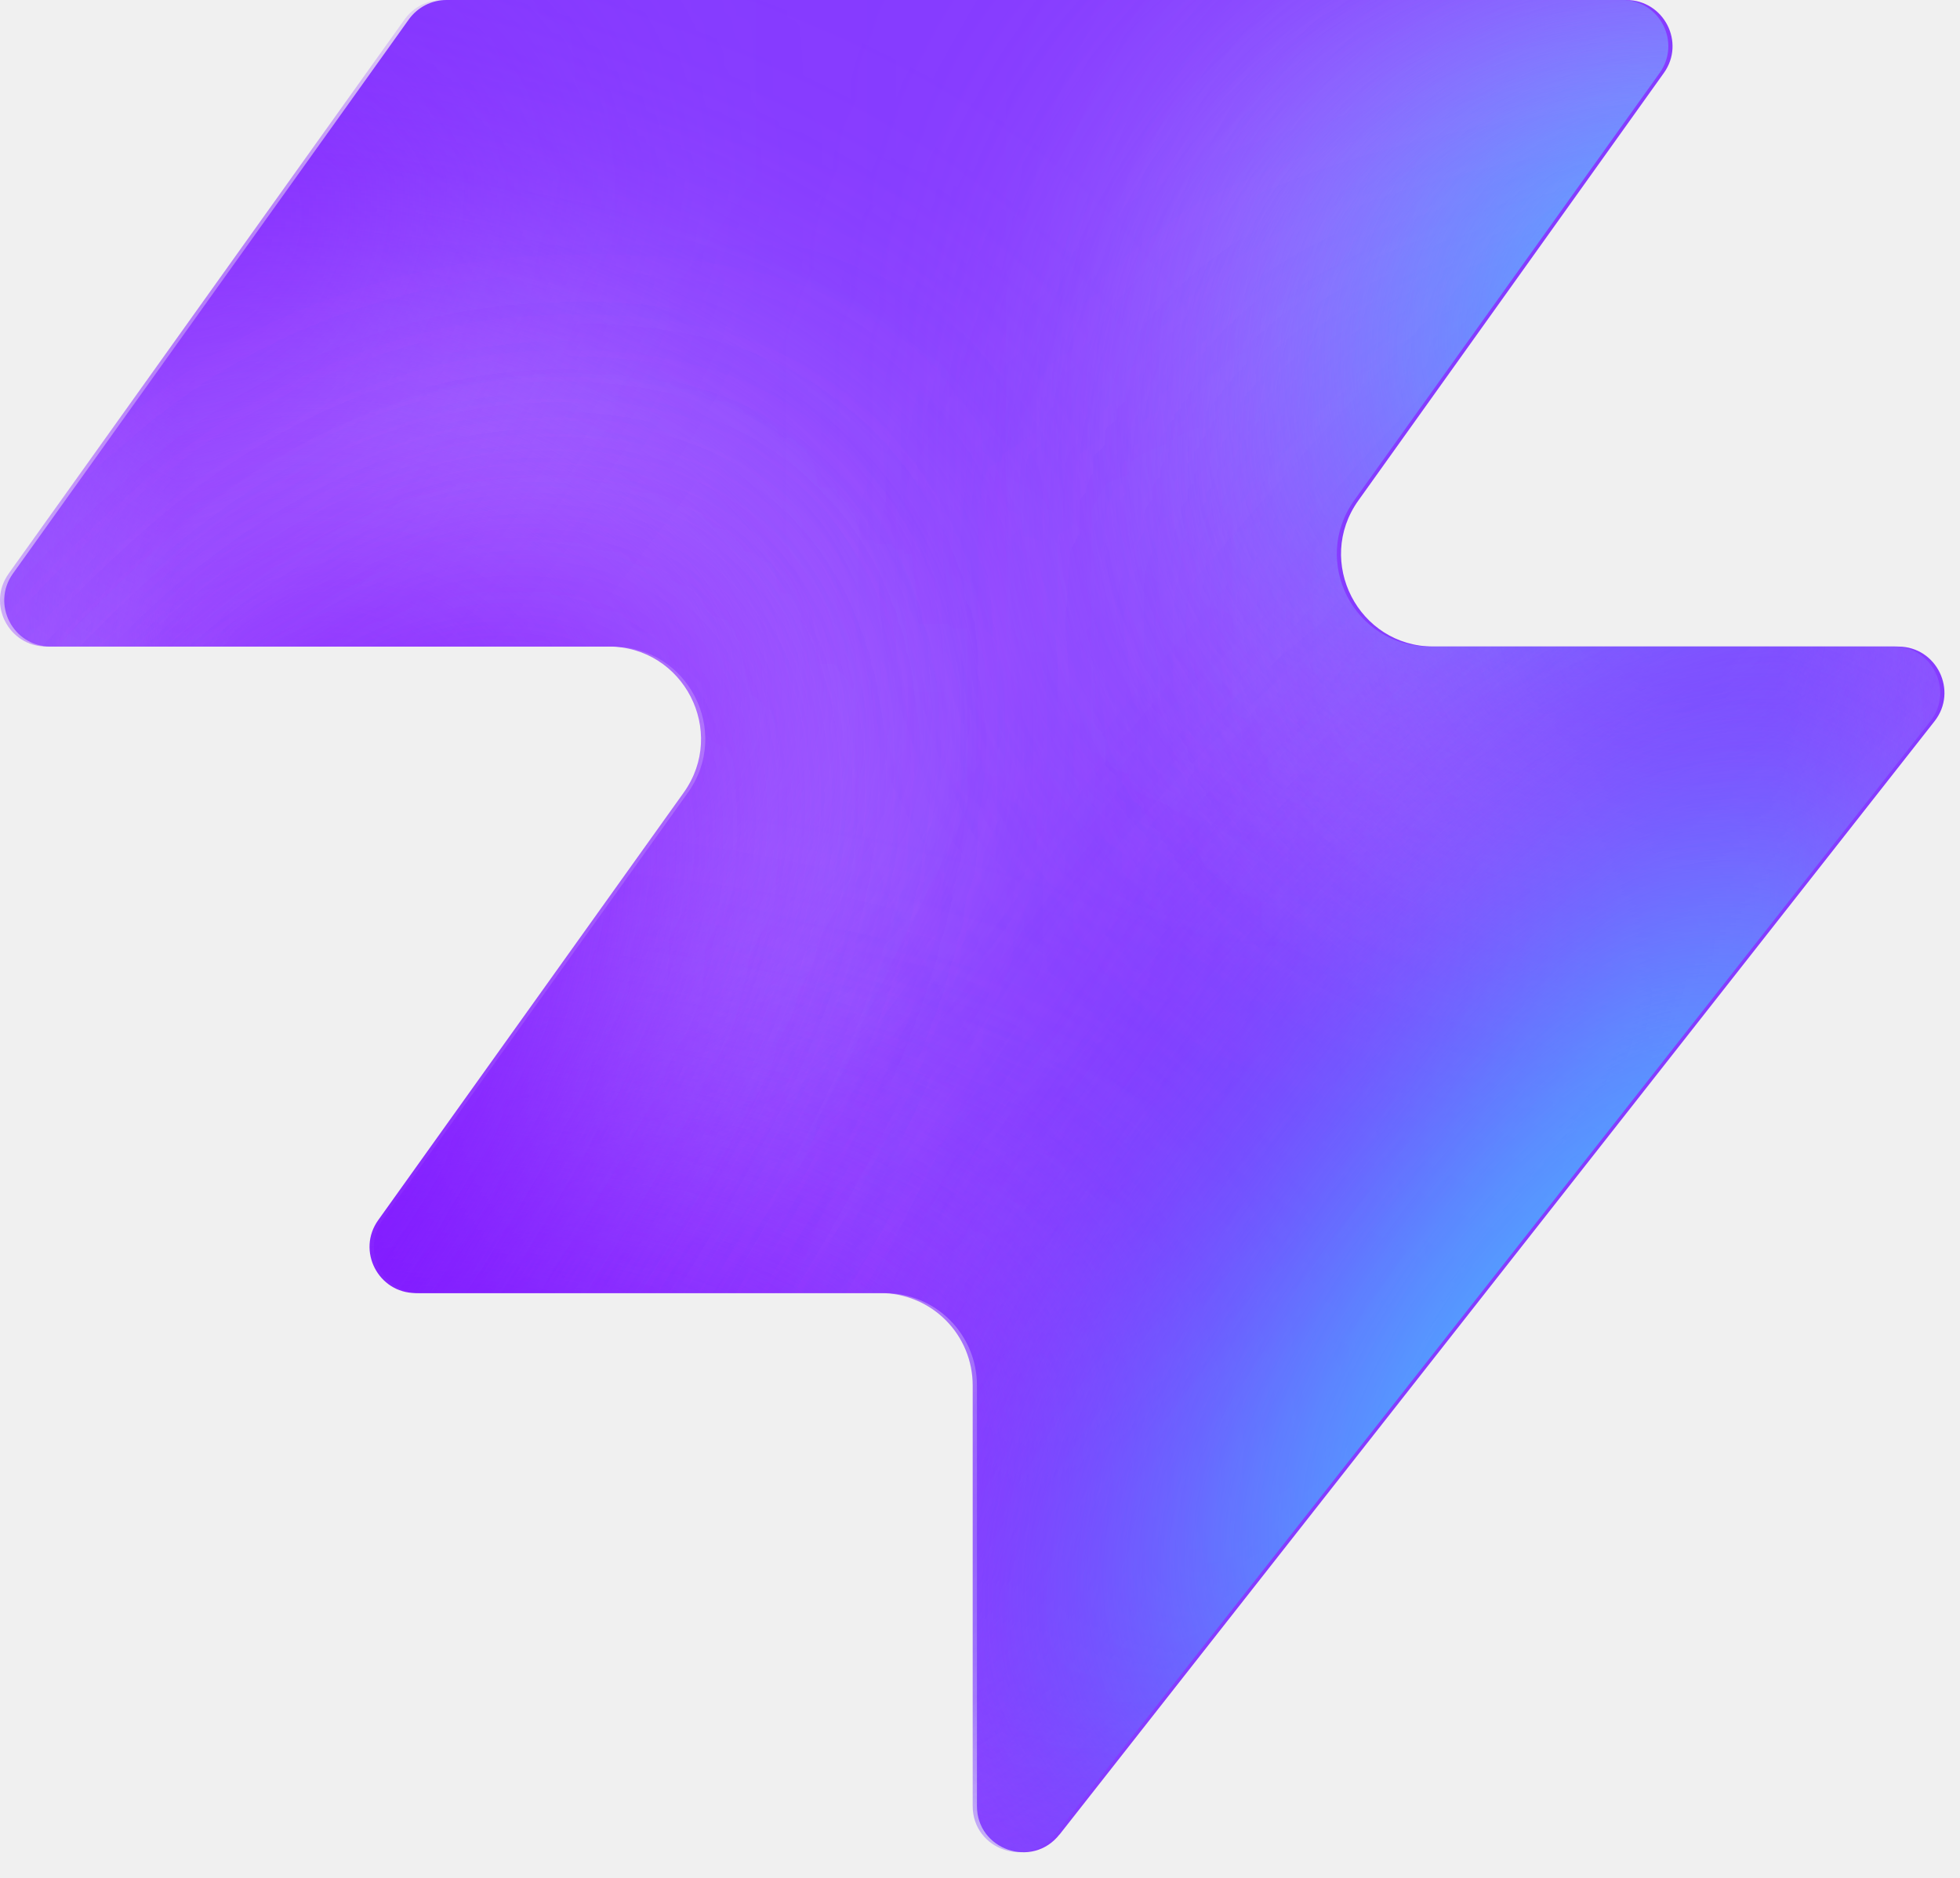
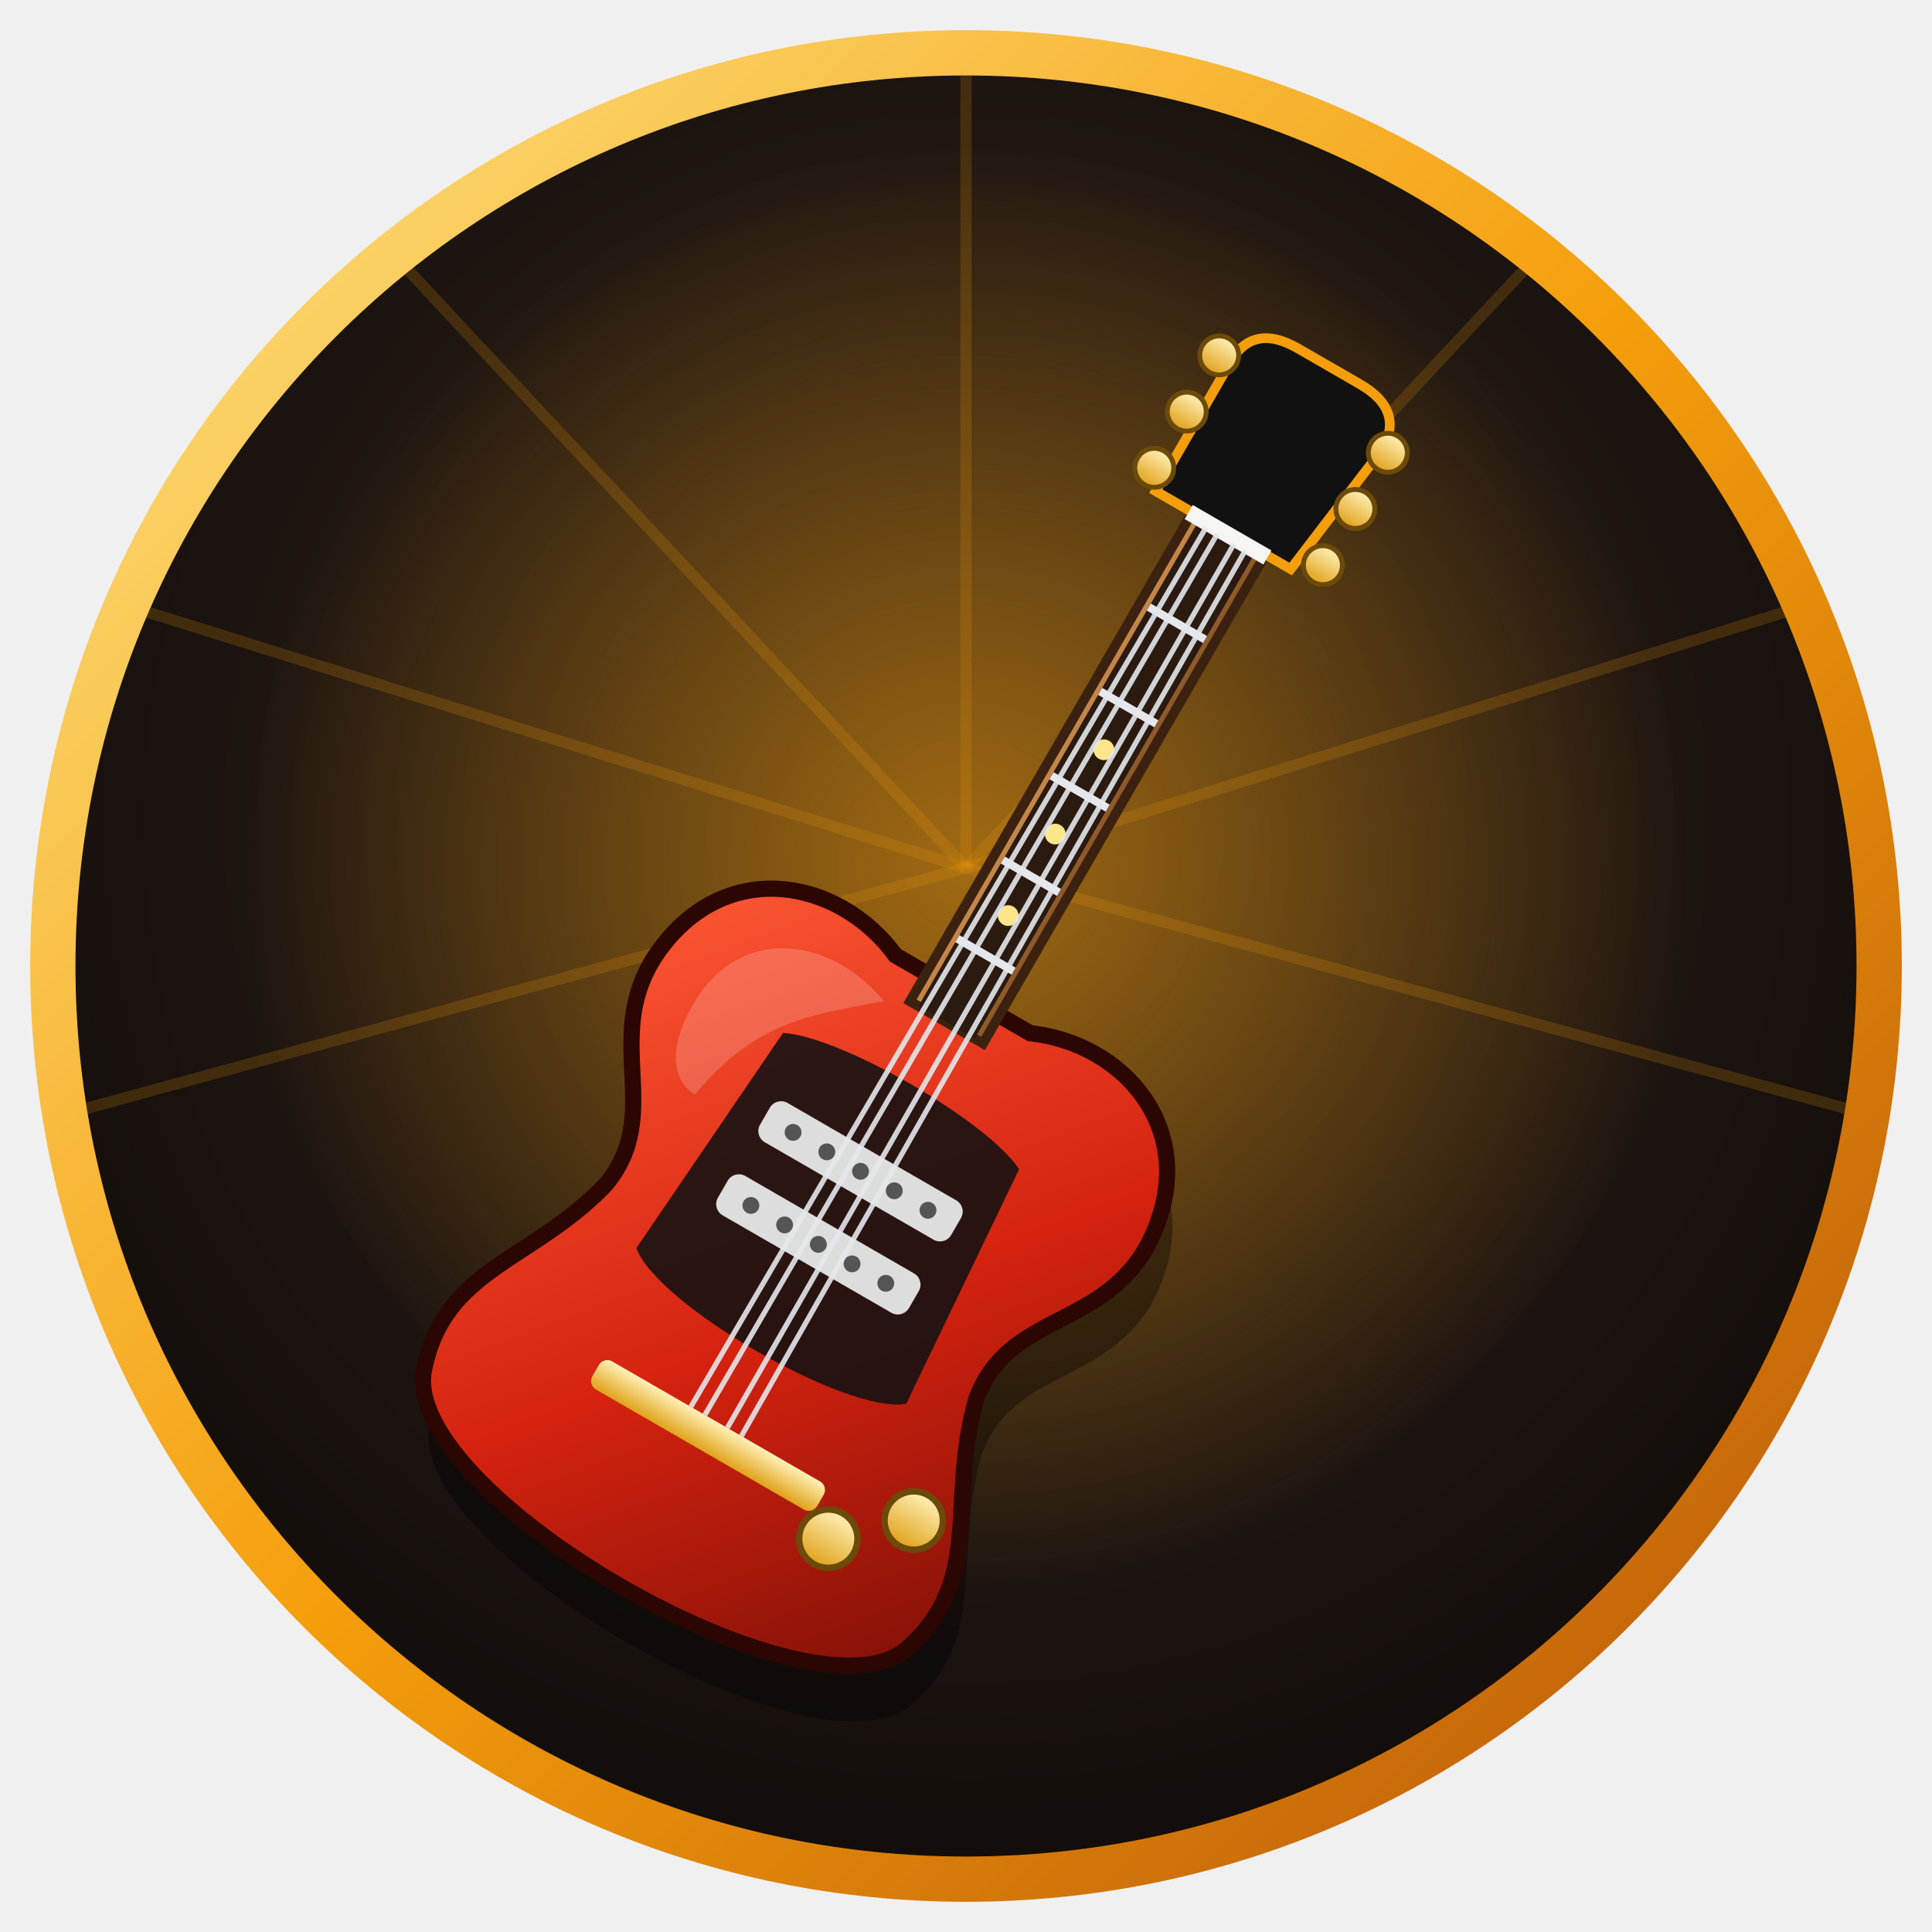
- <svg xmlns="http://www.w3.org/2000/svg" width="48" height="46" fill="none" viewBox="0 0 48 46">
-   <path fill="#863bff" d="M25.946 44.938c-.664.845-2.021.375-2.021-.698V33.937a2.26 2.26 0 0 0-2.262-2.262H10.287c-.92 0-1.456-1.04-.92-1.788l7.48-10.471c1.07-1.497 0-3.578-1.842-3.578H1.237c-.92 0-1.456-1.04-.92-1.788L10.013.474c.214-.297.556-.474.92-.474h28.894c.92 0 1.456 1.04.92 1.788l-7.48 10.471c-1.07 1.498 0 3.579 1.842 3.579h11.377c.943 0 1.473 1.088.89 1.83L25.947 44.94z" style="fill:#863bff;fill:color(display-p3 .525 .23 1);fill-opacity:1" />
-   <mask id="a" width="48" height="46" x="0" y="0" maskUnits="userSpaceOnUse" style="mask-type:alpha">
-     <path fill="#000" d="M25.842 44.938c-.664.844-2.021.375-2.021-.698V33.937a2.26 2.26 0 0 0-2.262-2.262H10.183c-.92 0-1.456-1.04-.92-1.788l7.48-10.471c1.07-1.498 0-3.579-1.842-3.579H1.133c-.92 0-1.456-1.04-.92-1.787L9.91.473c.214-.297.556-.474.92-.474h28.894c.92 0 1.456 1.04.92 1.788l-7.48 10.471c-1.07 1.498 0 3.578 1.842 3.578h11.377c.943 0 1.473 1.088.89 1.832L25.843 44.94z" style="fill:#000;fill-opacity:1" />
-   </mask>
-   <g mask="url(#a)">
-     <g filter="url(#b)">
-       <ellipse cx="5.508" cy="14.704" fill="#ede6ff" rx="5.508" ry="14.704" style="fill:#ede6ff;fill:color(display-p3 .927 .903 1);fill-opacity:1" transform="matrix(.00324 1 1 -.00324 -4.47 31.516)" />
-     </g>
-     <g filter="url(#c)">
-       <ellipse cx="10.399" cy="29.851" fill="#ede6ff" rx="10.399" ry="29.851" style="fill:#ede6ff;fill:color(display-p3 .927 .903 1);fill-opacity:1" transform="matrix(.00324 1 1 -.00324 -39.328 7.883)" />
-     </g>
-     <g filter="url(#d)">
-       <ellipse cx="5.508" cy="30.487" fill="#7e14ff" rx="5.508" ry="30.487" style="fill:#7e14ff;fill:color(display-p3 .492 .077 1);fill-opacity:1" transform="rotate(89.814 -25.913 -14.639)scale(1 -1)" />
-     </g>
-     <g filter="url(#e)">
-       <ellipse cx="5.508" cy="30.599" fill="#7e14ff" rx="5.508" ry="30.599" style="fill:#7e14ff;fill:color(display-p3 .492 .077 1);fill-opacity:1" transform="rotate(89.814 -32.644 -3.334)scale(1 -1)" />
-     </g>
-     <g filter="url(#f)">
-       <ellipse cx="5.508" cy="30.599" fill="#7e14ff" rx="5.508" ry="30.599" style="fill:#7e14ff;fill:color(display-p3 .492 .077 1);fill-opacity:1" transform="matrix(.00324 1 1 -.00324 -34.34 30.47)" />
-     </g>
-     <g filter="url(#g)">
-       <ellipse cx="14.072" cy="22.078" fill="#ede6ff" rx="14.072" ry="22.078" style="fill:#ede6ff;fill:color(display-p3 .927 .903 1);fill-opacity:1" transform="rotate(93.35 24.506 48.493)scale(-1 1)" />
-     </g>
-     <g filter="url(#h)">
-       <ellipse cx="3.47" cy="21.501" fill="#7e14ff" rx="3.47" ry="21.501" style="fill:#7e14ff;fill:color(display-p3 .492 .077 1);fill-opacity:1" transform="rotate(89.009 28.708 47.59)scale(-1 1)" />
-     </g>
-     <g filter="url(#i)">
-       <ellipse cx="3.47" cy="21.501" fill="#7e14ff" rx="3.47" ry="21.501" style="fill:#7e14ff;fill:color(display-p3 .492 .077 1);fill-opacity:1" transform="rotate(89.009 28.708 47.59)scale(-1 1)" />
-     </g>
-     <g filter="url(#j)">
-       <ellipse cx=".387" cy="8.972" fill="#7e14ff" rx="4.407" ry="29.108" style="fill:#7e14ff;fill:color(display-p3 .492 .077 1);fill-opacity:1" transform="rotate(39.51 .387 8.972)" />
-     </g>
-     <g filter="url(#k)">
-       <ellipse cx="47.523" cy="-6.092" fill="#7e14ff" rx="4.407" ry="29.108" style="fill:#7e14ff;fill:color(display-p3 .492 .077 1);fill-opacity:1" transform="rotate(37.892 47.523 -6.092)" />
-     </g>
-     <g filter="url(#l)">
-       <ellipse cx="41.412" cy="6.333" fill="#47bfff" rx="5.971" ry="9.665" style="fill:#47bfff;fill:color(display-p3 .28 .748 1);fill-opacity:1" transform="rotate(37.892 41.412 6.333)" />
-     </g>
-     <g filter="url(#m)">
-       <ellipse cx="-1.879" cy="38.332" fill="#7e14ff" rx="4.407" ry="29.108" style="fill:#7e14ff;fill:color(display-p3 .492 .077 1);fill-opacity:1" transform="rotate(37.892 -1.88 38.332)" />
-     </g>
-     <g filter="url(#n)">
-       <ellipse cx="-1.879" cy="38.332" fill="#7e14ff" rx="4.407" ry="29.108" style="fill:#7e14ff;fill:color(display-p3 .492 .077 1);fill-opacity:1" transform="rotate(37.892 -1.88 38.332)" />
-     </g>
-     <g filter="url(#o)">
-       <ellipse cx="35.651" cy="29.907" fill="#7e14ff" rx="4.407" ry="29.108" style="fill:#7e14ff;fill:color(display-p3 .492 .077 1);fill-opacity:1" transform="rotate(37.892 35.651 29.907)" />
-     </g>
-     <g filter="url(#p)">
-       <ellipse cx="38.418" cy="32.4" fill="#47bfff" rx="5.971" ry="15.297" style="fill:#47bfff;fill:color(display-p3 .28 .748 1);fill-opacity:1" transform="rotate(37.892 38.418 32.4)" />
+ <svg xmlns="http://www.w3.org/2000/svg" viewBox="0 0 512 512" width="512" height="512">
+   <defs>
+     <radialGradient id="bg" cx="50%" cy="42%" r="70%">
+       <stop offset="0" stop-color="#3b2a1a" />
+       <stop offset="0.6" stop-color="#1c1410" />
+       <stop offset="1" stop-color="#0b0807" />
+     </radialGradient>
+     <linearGradient id="ring" x1="0" y1="0" x2="1" y2="1">
+       <stop offset="0" stop-color="#fde68a" />
+       <stop offset="0.5" stop-color="#f59e0b" />
+       <stop offset="1" stop-color="#b45309" />
+     </linearGradient>
+     <linearGradient id="body" x1="0" y1="0" x2="1" y2="1">
+       <stop offset="0" stop-color="#ff5a36" />
+       <stop offset="0.55" stop-color="#d4220f" />
+       <stop offset="1" stop-color="#7a0f06" />
+     </linearGradient>
+     <linearGradient id="neck" x1="0" y1="0" x2="1" y2="0">
+       <stop offset="0" stop-color="#c98a4b" />
+       <stop offset="1" stop-color="#8a5526" />
+     </linearGradient>
+     <linearGradient id="gold" x1="0" y1="0" x2="0" y2="1">
+       <stop offset="0" stop-color="#fff1b8" />
+       <stop offset="1" stop-color="#e0a21a" />
+     </linearGradient>
+     <radialGradient id="glow" cx="50%" cy="50%" r="50%">
+       <stop offset="0" stop-color="#f59e0b" stop-opacity="0.55" />
+       <stop offset="1" stop-color="#f59e0b" stop-opacity="0" />
+     </radialGradient>
+     <clipPath id="circ">
+       <circle cx="256" cy="256" r="236" />
+     </clipPath>
+   </defs>
+   <circle cx="256" cy="256" r="248" fill="url(#ring)" />
+   <circle cx="256" cy="256" r="236" fill="url(#bg)" />
+   <g clip-path="url(#circ)">
+     <circle cx="256" cy="230" r="190" fill="url(#glow)" />
+     <g stroke="#f59e0b" stroke-opacity="0.18" stroke-width="3">
+       <line x1="256" y1="230" x2="256" y2="0" />
+       <line x1="256" y1="230" x2="60" y2="20" />
+       <line x1="256" y1="230" x2="452" y2="20" />
+       <line x1="256" y1="230" x2="0" y2="150" />
+       <line x1="256" y1="230" x2="512" y2="150" />
+       <line x1="256" y1="230" x2="0" y2="300" />
+       <line x1="256" y1="230" x2="512" y2="300" />
    </g>
  </g>
-   <defs>
-     <filter id="b" width="60.045" height="41.654" x="-19.77" y="16.149" color-interpolation-filters="sRGB" filterUnits="userSpaceOnUse">
-       <feFlood flood-opacity="0" result="BackgroundImageFix" />
-       <feBlend in="SourceGraphic" in2="BackgroundImageFix" result="shape" />
-       <feGaussianBlur result="effect1_foregroundBlur_2002_17158" stdDeviation="7.659" />
-     </filter>
-     <filter id="c" width="90.34" height="51.437" x="-54.613" y="-7.533" color-interpolation-filters="sRGB" filterUnits="userSpaceOnUse">
-       <feFlood flood-opacity="0" result="BackgroundImageFix" />
-       <feBlend in="SourceGraphic" in2="BackgroundImageFix" result="shape" />
-       <feGaussianBlur result="effect1_foregroundBlur_2002_17158" stdDeviation="7.659" />
-     </filter>
-     <filter id="d" width="79.355" height="29.4" x="-49.64" y="2.03" color-interpolation-filters="sRGB" filterUnits="userSpaceOnUse">
-       <feFlood flood-opacity="0" result="BackgroundImageFix" />
-       <feBlend in="SourceGraphic" in2="BackgroundImageFix" result="shape" />
-       <feGaussianBlur result="effect1_foregroundBlur_2002_17158" stdDeviation="4.596" />
-     </filter>
-     <filter id="e" width="79.579" height="29.4" x="-45.045" y="20.029" color-interpolation-filters="sRGB" filterUnits="userSpaceOnUse">
-       <feFlood flood-opacity="0" result="BackgroundImageFix" />
-       <feBlend in="SourceGraphic" in2="BackgroundImageFix" result="shape" />
-       <feGaussianBlur result="effect1_foregroundBlur_2002_17158" stdDeviation="4.596" />
-     </filter>
-     <filter id="f" width="79.579" height="29.4" x="-43.513" y="21.178" color-interpolation-filters="sRGB" filterUnits="userSpaceOnUse">
-       <feFlood flood-opacity="0" result="BackgroundImageFix" />
-       <feBlend in="SourceGraphic" in2="BackgroundImageFix" result="shape" />
-       <feGaussianBlur result="effect1_foregroundBlur_2002_17158" stdDeviation="4.596" />
-     </filter>
-     <filter id="g" width="74.749" height="58.852" x="15.756" y="-17.901" color-interpolation-filters="sRGB" filterUnits="userSpaceOnUse">
-       <feFlood flood-opacity="0" result="BackgroundImageFix" />
-       <feBlend in="SourceGraphic" in2="BackgroundImageFix" result="shape" />
-       <feGaussianBlur result="effect1_foregroundBlur_2002_17158" stdDeviation="7.659" />
-     </filter>
-     <filter id="h" width="61.377" height="25.362" x="23.548" y="2.284" color-interpolation-filters="sRGB" filterUnits="userSpaceOnUse">
-       <feFlood flood-opacity="0" result="BackgroundImageFix" />
-       <feBlend in="SourceGraphic" in2="BackgroundImageFix" result="shape" />
-       <feGaussianBlur result="effect1_foregroundBlur_2002_17158" stdDeviation="4.596" />
-     </filter>
-     <filter id="i" width="61.377" height="25.362" x="23.548" y="2.284" color-interpolation-filters="sRGB" filterUnits="userSpaceOnUse">
-       <feFlood flood-opacity="0" result="BackgroundImageFix" />
-       <feBlend in="SourceGraphic" in2="BackgroundImageFix" result="shape" />
-       <feGaussianBlur result="effect1_foregroundBlur_2002_17158" stdDeviation="4.596" />
-     </filter>
-     <filter id="j" width="56.045" height="63.649" x="-27.636" y="-22.853" color-interpolation-filters="sRGB" filterUnits="userSpaceOnUse">
-       <feFlood flood-opacity="0" result="BackgroundImageFix" />
-       <feBlend in="SourceGraphic" in2="BackgroundImageFix" result="shape" />
-       <feGaussianBlur result="effect1_foregroundBlur_2002_17158" stdDeviation="4.596" />
-     </filter>
-     <filter id="k" width="54.814" height="64.646" x="20.116" y="-38.415" color-interpolation-filters="sRGB" filterUnits="userSpaceOnUse">
-       <feFlood flood-opacity="0" result="BackgroundImageFix" />
-       <feBlend in="SourceGraphic" in2="BackgroundImageFix" result="shape" />
-       <feGaussianBlur result="effect1_foregroundBlur_2002_17158" stdDeviation="4.596" />
-     </filter>
-     <filter id="l" width="33.541" height="35.313" x="24.641" y="-11.323" color-interpolation-filters="sRGB" filterUnits="userSpaceOnUse">
-       <feFlood flood-opacity="0" result="BackgroundImageFix" />
-       <feBlend in="SourceGraphic" in2="BackgroundImageFix" result="shape" />
-       <feGaussianBlur result="effect1_foregroundBlur_2002_17158" stdDeviation="4.596" />
-     </filter>
-     <filter id="m" width="54.814" height="64.646" x="-29.286" y="6.009" color-interpolation-filters="sRGB" filterUnits="userSpaceOnUse">
-       <feFlood flood-opacity="0" result="BackgroundImageFix" />
-       <feBlend in="SourceGraphic" in2="BackgroundImageFix" result="shape" />
-       <feGaussianBlur result="effect1_foregroundBlur_2002_17158" stdDeviation="4.596" />
-     </filter>
-     <filter id="n" width="54.814" height="64.646" x="-29.286" y="6.009" color-interpolation-filters="sRGB" filterUnits="userSpaceOnUse">
-       <feFlood flood-opacity="0" result="BackgroundImageFix" />
-       <feBlend in="SourceGraphic" in2="BackgroundImageFix" result="shape" />
-       <feGaussianBlur result="effect1_foregroundBlur_2002_17158" stdDeviation="4.596" />
-     </filter>
-     <filter id="o" width="54.814" height="64.646" x="8.244" y="-2.416" color-interpolation-filters="sRGB" filterUnits="userSpaceOnUse">
-       <feFlood flood-opacity="0" result="BackgroundImageFix" />
-       <feBlend in="SourceGraphic" in2="BackgroundImageFix" result="shape" />
-       <feGaussianBlur result="effect1_foregroundBlur_2002_17158" stdDeviation="4.596" />
-     </filter>
-     <filter id="p" width="39.409" height="43.623" x="18.713" y="10.588" color-interpolation-filters="sRGB" filterUnits="userSpaceOnUse">
-       <feFlood flood-opacity="0" result="BackgroundImageFix" />
-       <feBlend in="SourceGraphic" in2="BackgroundImageFix" result="shape" />
-       <feGaussianBlur result="effect1_foregroundBlur_2002_17158" stdDeviation="4.596" />
-     </filter>
-   </defs>
+   <g transform="translate(256 262) rotate(30) scale(0.86) translate(-256 -260)">
+     <path d="M232 262C205 250 170 262 168 300C167 330 195 340 190 368C182 400 160 415 170 445C182 482 330 482 342 445C352 415 330 400 322 368C317 340 345 330 344 300C342 262 307 250 280 262Z" fill="#000" opacity="0.35" transform="translate(10 14)" />
+     <path d="M232 262C205 250 170 262 168 300C167 330 195 340 190 368C182 400 160 415 170 445C182 482 330 482 342 445C352 415 330 400 322 368C317 340 345 330 344 300C342 262 307 250 280 262Z" fill="url(#body)" stroke="#2b0603" stroke-width="5" />
+     <path d="M186 300C190 275 215 268 236 276C220 290 205 300 200 330C190 330 184 318 186 300Z" fill="#fff" opacity="0.18" />
+     <path d="M214 300C230 292 282 292 298 300L304 380C290 392 222 392 208 380Z" fill="#111" opacity="0.88" />
+     <rect x="222" y="318" width="68" height="14" rx="4" fill="#ddd" />
+     <rect x="222" y="344" width="68" height="14" rx="4" fill="#ddd" />
+     <g fill="#555">
+       <circle cx="232" cy="325" r="2.6" />
+       <circle cx="244" cy="325" r="2.6" />
+       <circle cx="256" cy="325" r="2.6" />
+       <circle cx="268" cy="325" r="2.6" />
+       <circle cx="280" cy="325" r="2.6" />
+       <circle cx="232" cy="351" r="2.6" />
+       <circle cx="244" cy="351" r="2.6" />
+       <circle cx="256" cy="351" r="2.6" />
+       <circle cx="268" cy="351" r="2.6" />
+       <circle cx="280" cy="351" r="2.6" />
+     </g>
+     <rect x="216" y="414" width="80" height="10" rx="3" fill="url(#gold)" />
+     <circle cx="304" cy="428" r="9" fill="url(#gold)" stroke="#6b4a0a" stroke-width="2" />
+     <circle cx="324" cy="410" r="9" fill="url(#gold)" stroke="#6b4a0a" stroke-width="2" />
+     <rect x="243" y="96" width="26" height="176" fill="url(#neck)" stroke="#3b2210" stroke-width="3" />
+     <rect x="246" y="96" width="20" height="176" fill="#2a1a10" />
+     <g stroke="#e5e7eb" stroke-width="2.5">
+       <line x1="246" y1="130" x2="266" y2="130" />
+       <line x1="246" y1="160" x2="266" y2="160" />
+       <line x1="246" y1="190" x2="266" y2="190" />
+       <line x1="246" y1="220" x2="266" y2="220" />
+       <line x1="246" y1="248" x2="266" y2="248" />
+     </g>
+     <g fill="#fde68a">
+       <circle cx="256" cy="175" r="3.2" />
+       <circle cx="256" cy="205" r="3.2" />
+       <circle cx="256" cy="234" r="3.2" />
+     </g>
+     <path d="M236 98L236 52Q236 38 252 38L274 38Q290 38 290 52L284 98Z" fill="#111" stroke="#f59e0b" stroke-width="3" transform="translate(-6 0)" />
+     <g fill="url(#gold)" stroke="#6b4a0a" stroke-width="1.5">
+       <circle cx="226" cy="52" r="6" />
+       <circle cx="226" cy="72" r="6" />
+       <circle cx="226" cy="92" r="6" />
+       <circle cx="286" cy="52" r="6" />
+       <circle cx="286" cy="72" r="6" />
+       <circle cx="286" cy="92" r="6" />
+     </g>
+     <rect x="242" y="96" width="28" height="5" fill="#f5f5f4" />
+     <g stroke="#e5e7eb" stroke-width="1.6" stroke-opacity="0.9">
+       <line x1="249" y1="100" x2="247" y2="414" />
+       <line x1="253" y1="100" x2="252" y2="414" />
+       <line x1="259" y1="100" x2="260" y2="414" />
+       <line x1="263" y1="100" x2="265" y2="414" />
+     </g>
+   </g>
</svg>
